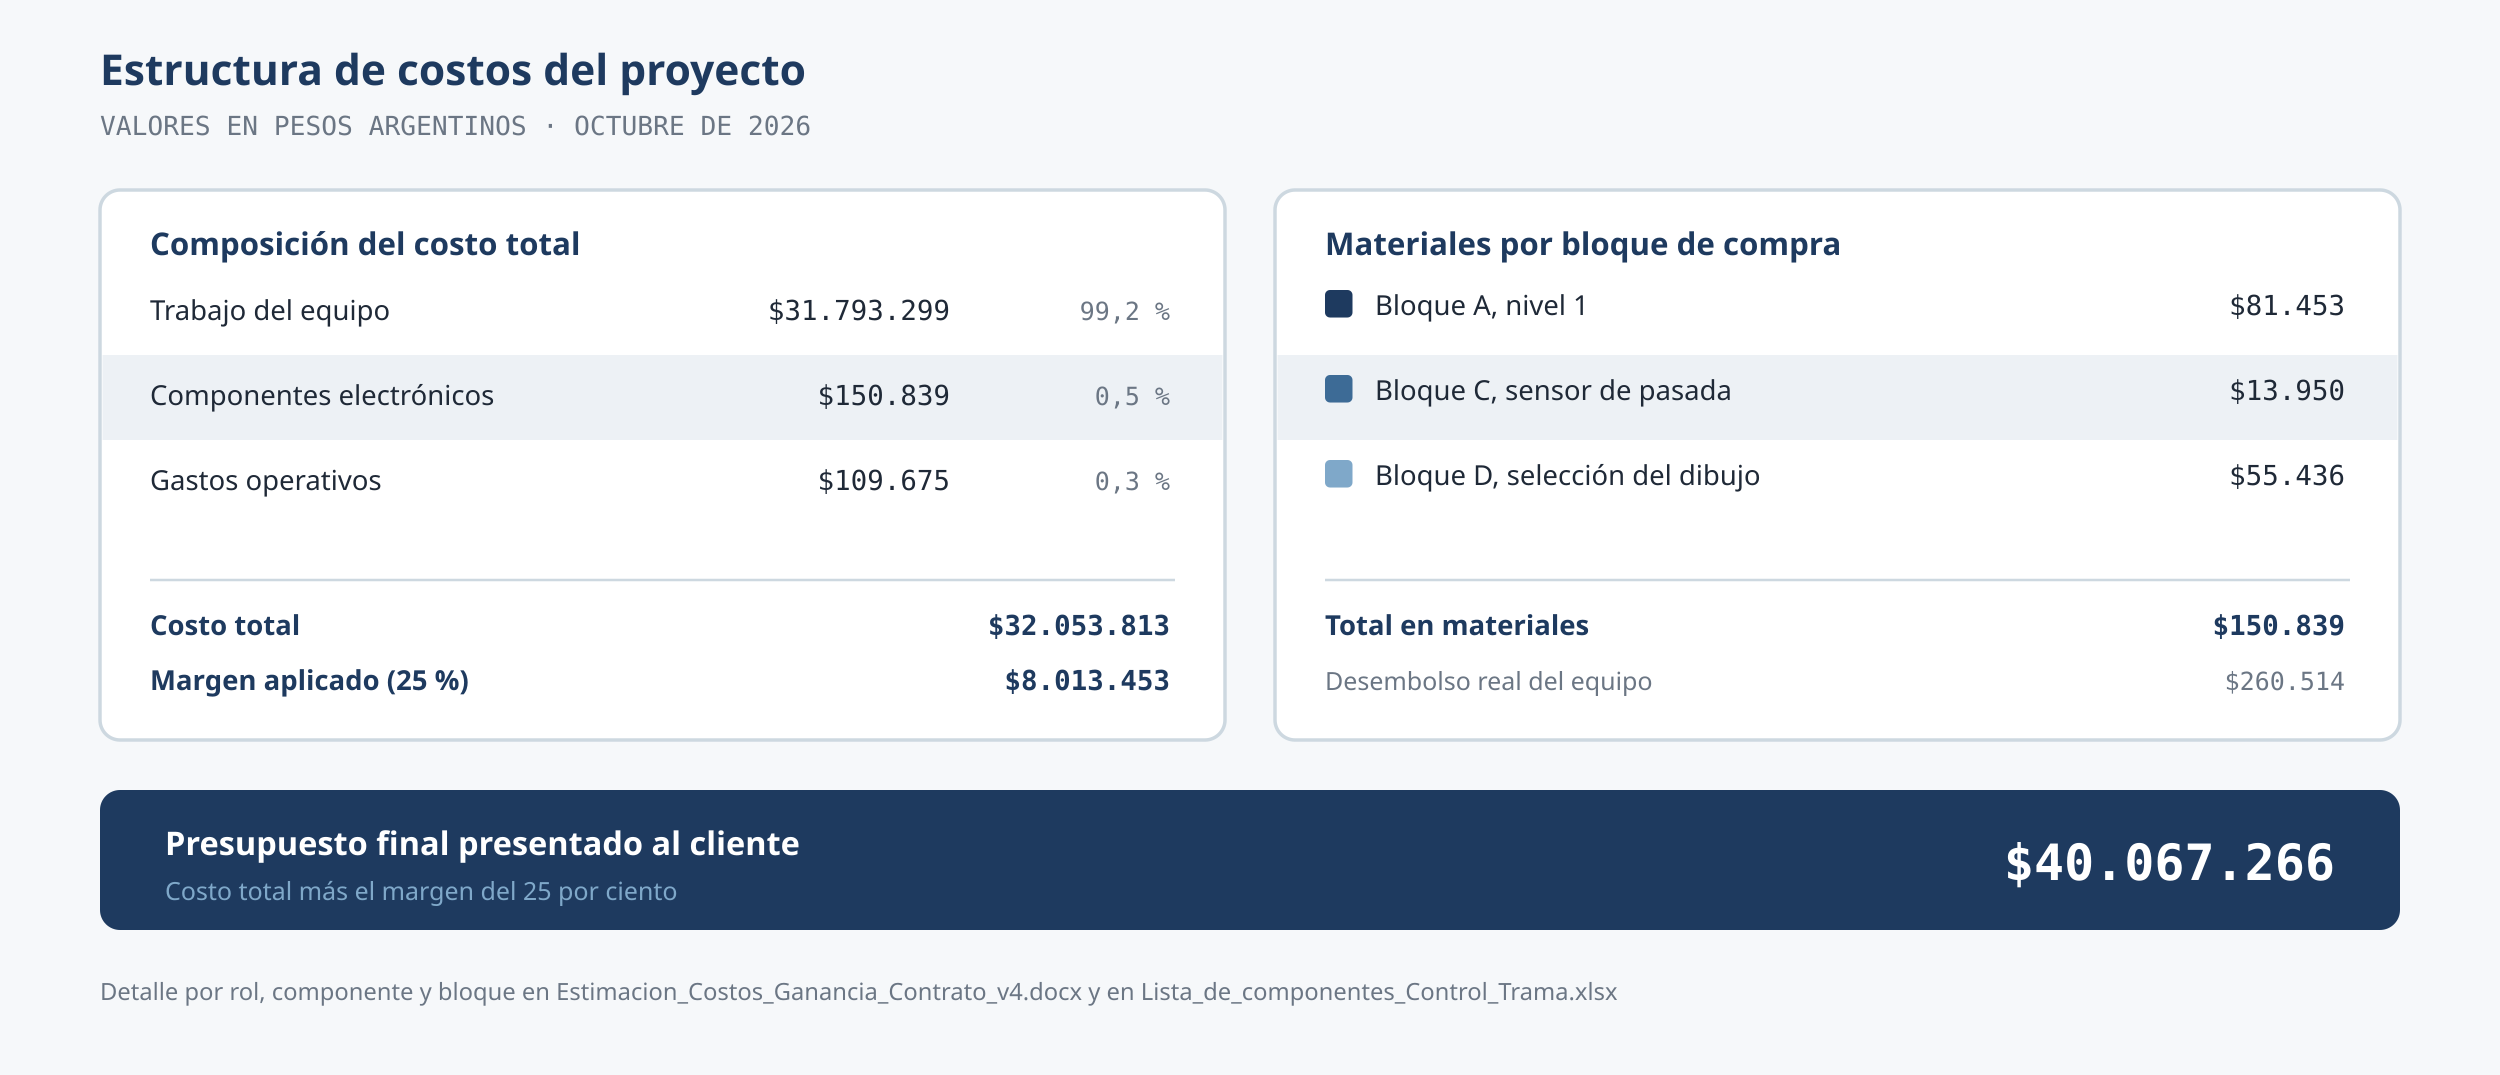
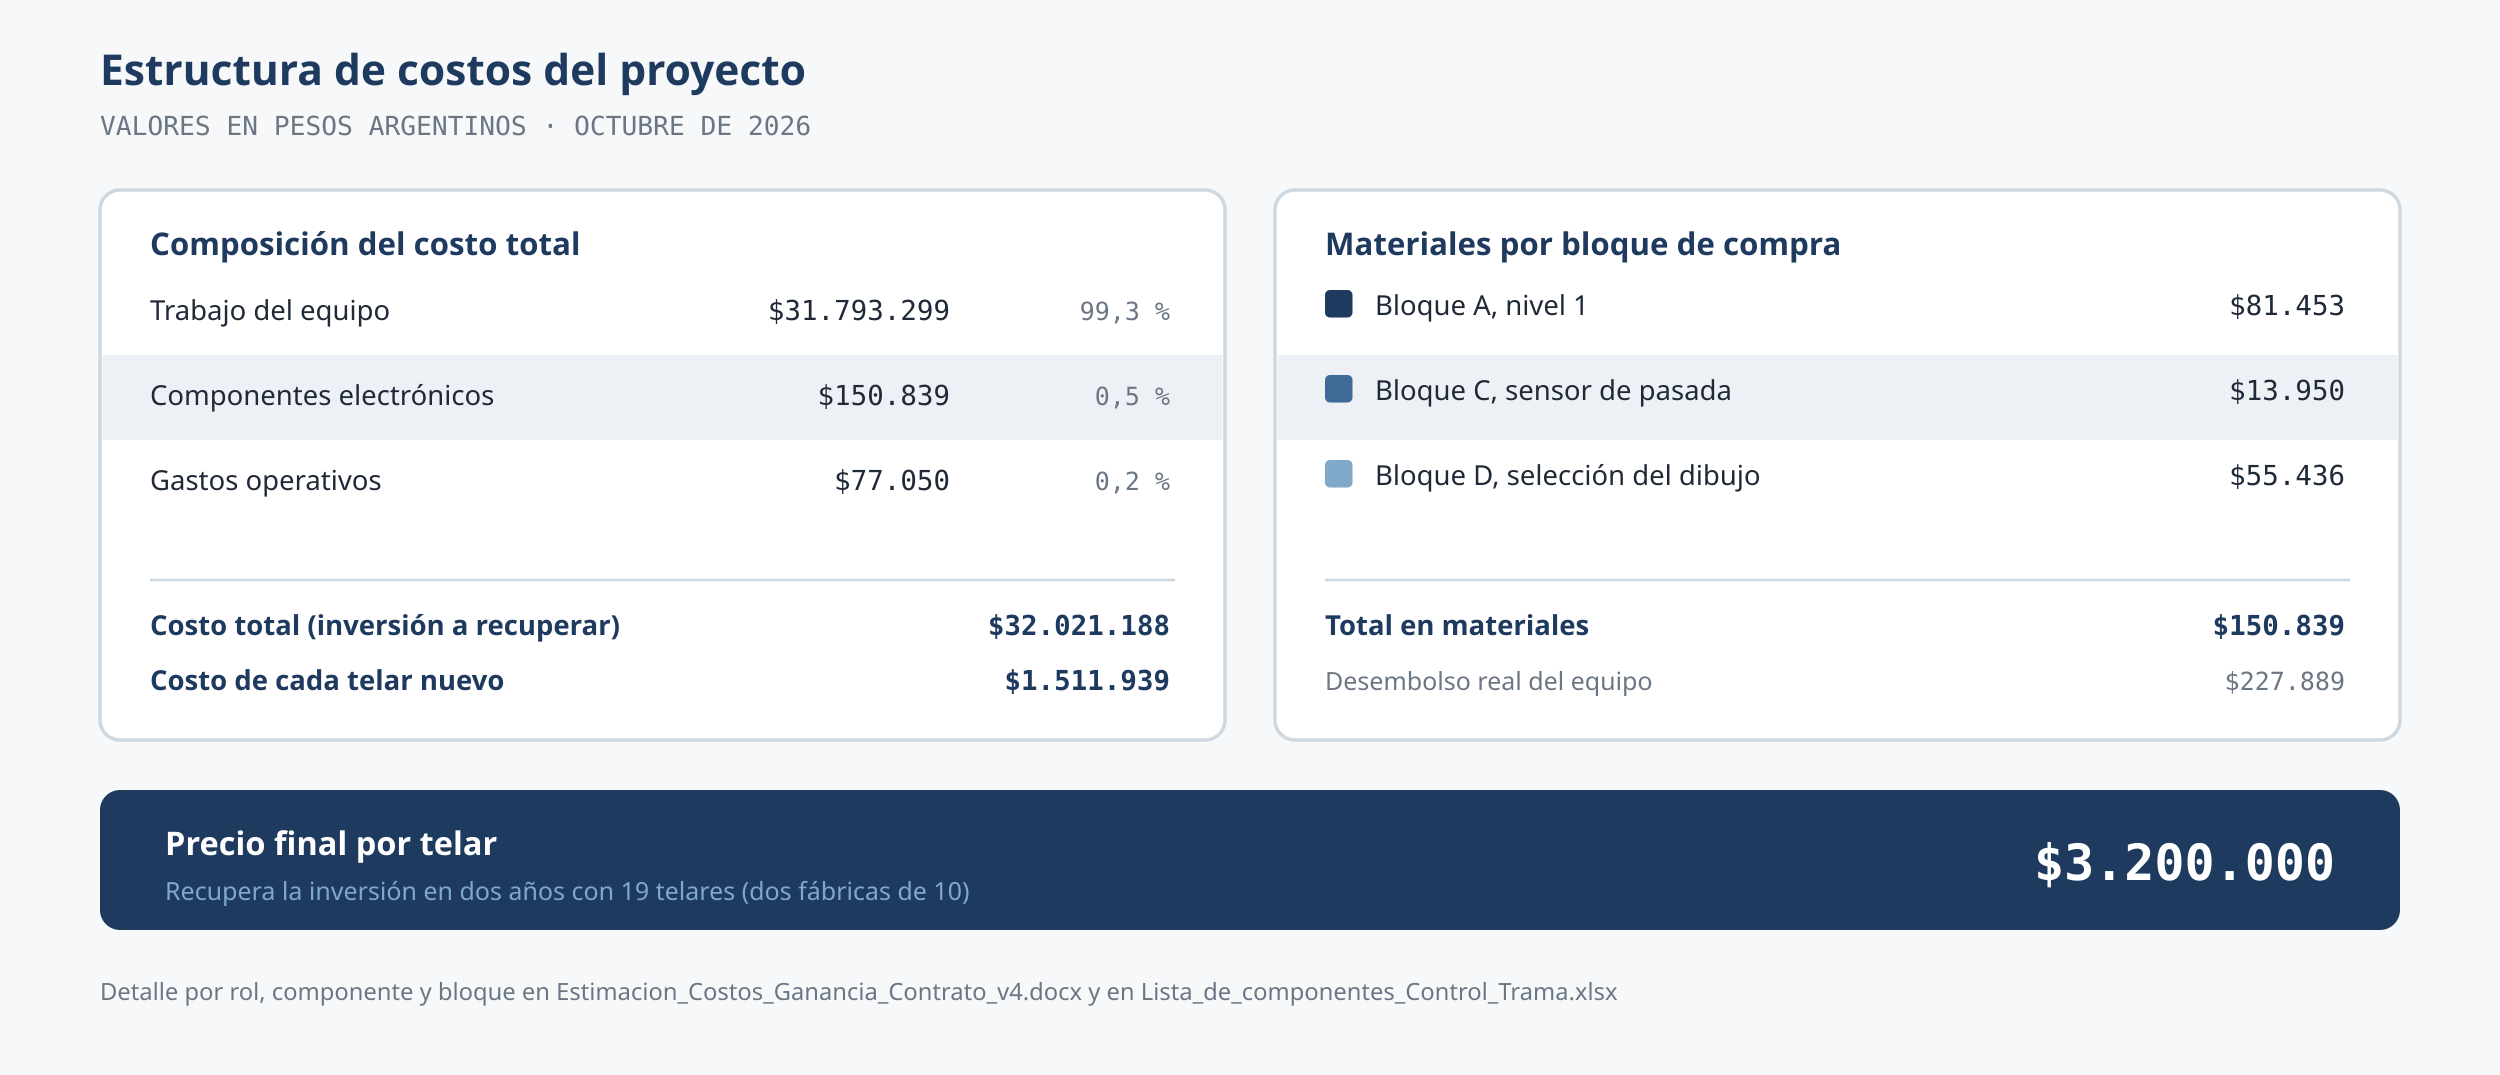
<svg xmlns="http://www.w3.org/2000/svg" viewBox="0 0 1000 430" font-family="IBM Plex Sans, system-ui, sans-serif">
  <rect width="1000" height="430" fill="#F6F8FA" />
  <text x="40" y="34" font-size="17" font-weight="600" fill="#1E3A5F" font-family="Questrial, sans-serif">Estructura de costos del proyecto</text>
  <text x="40" y="54" font-size="10.5" fill="#6B7684" font-family="IBM Plex Mono, ui-monospace, monospace">VALORES EN PESOS ARGENTINOS · OCTUBRE DE 2026</text>
  <rect x="40" y="76" width="450" height="220" rx="8" fill="#FFFFFF" stroke="#CDD8E0" stroke-width="1.4" />
  <text x="60" y="102" font-size="12.5" font-weight="600" fill="#1E3A5F" font-family="Questrial, sans-serif">Composición del costo total</text>
  <text x="60" y="128" font-size="11" fill="#1F2937">Trabajo del equipo</text>
  <text x="380" y="128" font-size="11" fill="#1F2937" text-anchor="end" font-family="IBM Plex Mono, ui-monospace, monospace">$31.793.299</text>
-   <text x="468" y="128" font-size="10" fill="#6B7684" text-anchor="end" font-family="IBM Plex Mono, ui-monospace, monospace">99,2 %</text>
+   <text x="468" y="128" font-size="10" fill="#6B7684" text-anchor="end" font-family="IBM Plex Mono, ui-monospace, monospace">99,3 %</text>
  <rect x="41" y="142" width="448" height="34" fill="#EDF1F5" />
  <text x="60" y="162" font-size="11" fill="#1F2937">Componentes electrónicos</text>
  <text x="380" y="162" font-size="11" fill="#1F2937" text-anchor="end" font-family="IBM Plex Mono, ui-monospace, monospace">$150.839</text>
  <text x="468" y="162" font-size="10" fill="#6B7684" text-anchor="end" font-family="IBM Plex Mono, ui-monospace, monospace">0,5 %</text>
  <text x="60" y="196" font-size="11" fill="#1F2937">Gastos operativos</text>
-   <text x="380" y="196" font-size="11" fill="#1F2937" text-anchor="end" font-family="IBM Plex Mono, ui-monospace, monospace">$109.675</text>
-   <text x="468" y="196" font-size="10" fill="#6B7684" text-anchor="end" font-family="IBM Plex Mono, ui-monospace, monospace">0,3 %</text>
+   <text x="380" y="196" font-size="11" fill="#1F2937" text-anchor="end" font-family="IBM Plex Mono, ui-monospace, monospace">$77.050</text>
+   <text x="468" y="196" font-size="10" fill="#6B7684" text-anchor="end" font-family="IBM Plex Mono, ui-monospace, monospace">0,2 %</text>
  <line x1="60" y1="232" x2="470" y2="232" stroke="#CDD8E0" />
-   <text x="60" y="254" font-size="11" font-weight="600" fill="#1E3A5F">Costo total</text>
-   <text x="468" y="254" font-size="11" font-weight="600" fill="#1E3A5F" text-anchor="end" font-family="IBM Plex Mono, ui-monospace, monospace">$32.053.813</text>
-   <text x="60" y="276" font-size="11" font-weight="600" fill="#1E3A5F">Margen aplicado (25 %)</text>
-   <text x="468" y="276" font-size="11" font-weight="600" fill="#1E3A5F" text-anchor="end" font-family="IBM Plex Mono, ui-monospace, monospace">$8.013.453</text>
+   <text x="60" y="254" font-size="11" font-weight="600" fill="#1E3A5F">Costo total (inversión a recuperar)</text>
+   <text x="468" y="254" font-size="11" font-weight="600" fill="#1E3A5F" text-anchor="end" font-family="IBM Plex Mono, ui-monospace, monospace">$32.021.188</text>
+   <text x="60" y="276" font-size="11" font-weight="600" fill="#1E3A5F">Costo de cada telar nuevo</text>
+   <text x="468" y="276" font-size="11" font-weight="600" fill="#1E3A5F" text-anchor="end" font-family="IBM Plex Mono, ui-monospace, monospace">$1.511.939</text>
  <rect x="510" y="76" width="450" height="220" rx="8" fill="#FFFFFF" stroke="#CDD8E0" stroke-width="1.4" />
  <text x="530" y="102" font-size="12.5" font-weight="600" fill="#1E3A5F" font-family="Questrial, sans-serif">Materiales por bloque de compra</text>
  <rect x="530" y="116" width="11" height="11" rx="2" fill="#1E3A5F" />
  <text x="550" y="126" font-size="11" fill="#1F2937">Bloque A, nivel 1</text>
  <text x="938" y="126" font-size="11" fill="#1F2937" text-anchor="end" font-family="IBM Plex Mono, ui-monospace, monospace">$81.453</text>
  <rect x="511" y="142" width="448" height="34" fill="#EDF1F5" />
  <rect x="530" y="150" width="11" height="11" rx="2" fill="#3D6B96" />
  <text x="550" y="160" font-size="11" fill="#1F2937">Bloque C, sensor de pasada</text>
  <text x="938" y="160" font-size="11" fill="#1F2937" text-anchor="end" font-family="IBM Plex Mono, ui-monospace, monospace">$13.950</text>
  <rect x="530" y="184" width="11" height="11" rx="2" fill="#7FA8C9" />
  <text x="550" y="194" font-size="11" fill="#1F2937">Bloque D, selección del dibujo</text>
  <text x="938" y="194" font-size="11" fill="#1F2937" text-anchor="end" font-family="IBM Plex Mono, ui-monospace, monospace">$55.436</text>
  <line x1="530" y1="232" x2="940" y2="232" stroke="#CDD8E0" />
  <text x="530" y="254" font-size="11" font-weight="600" fill="#1E3A5F">Total en materiales</text>
  <text x="938" y="254" font-size="11" font-weight="600" fill="#1E3A5F" text-anchor="end" font-family="IBM Plex Mono, ui-monospace, monospace">$150.839</text>
  <text x="530" y="276" font-size="10" fill="#6B7684">Desembolso real del equipo</text>
-   <text x="938" y="276" font-size="10" fill="#6B7684" text-anchor="end" font-family="IBM Plex Mono, ui-monospace, monospace">$260.514</text>
+   <text x="938" y="276" font-size="10" fill="#6B7684" text-anchor="end" font-family="IBM Plex Mono, ui-monospace, monospace">$227.889</text>
  <rect x="40" y="316" width="920" height="56" rx="8" fill="#1E3A5F" />
-   <text x="66" y="342" font-size="13" font-weight="600" fill="#FFFFFF" font-family="Questrial, sans-serif">Presupuesto final presentado al cliente</text>
-   <text x="66" y="360" font-size="10" fill="#7FA8C9">Costo total más el margen del 25 por ciento</text>
-   <text x="934" y="352" font-size="20" font-weight="600" fill="#FFFFFF" text-anchor="end" font-family="IBM Plex Mono, ui-monospace, monospace">$40.067.266</text>
+   <text x="66" y="342" font-size="13" font-weight="600" fill="#FFFFFF" font-family="Questrial, sans-serif">Precio final por telar</text>
+   <text x="66" y="360" font-size="10" fill="#7FA8C9">Recupera la inversión en dos años con 19 telares (dos fábricas de 10)</text>
+   <text x="934" y="352" font-size="20" font-weight="600" fill="#FFFFFF" text-anchor="end" font-family="IBM Plex Mono, ui-monospace, monospace">$3.200.000</text>
  <text x="40" y="400" font-size="9.5" fill="#6B7684">Detalle por rol, componente y bloque en Estimacion_Costos_Ganancia_Contrato_v4.docx y en Lista_de_componentes_Control_Trama.xlsx</text>
</svg>
